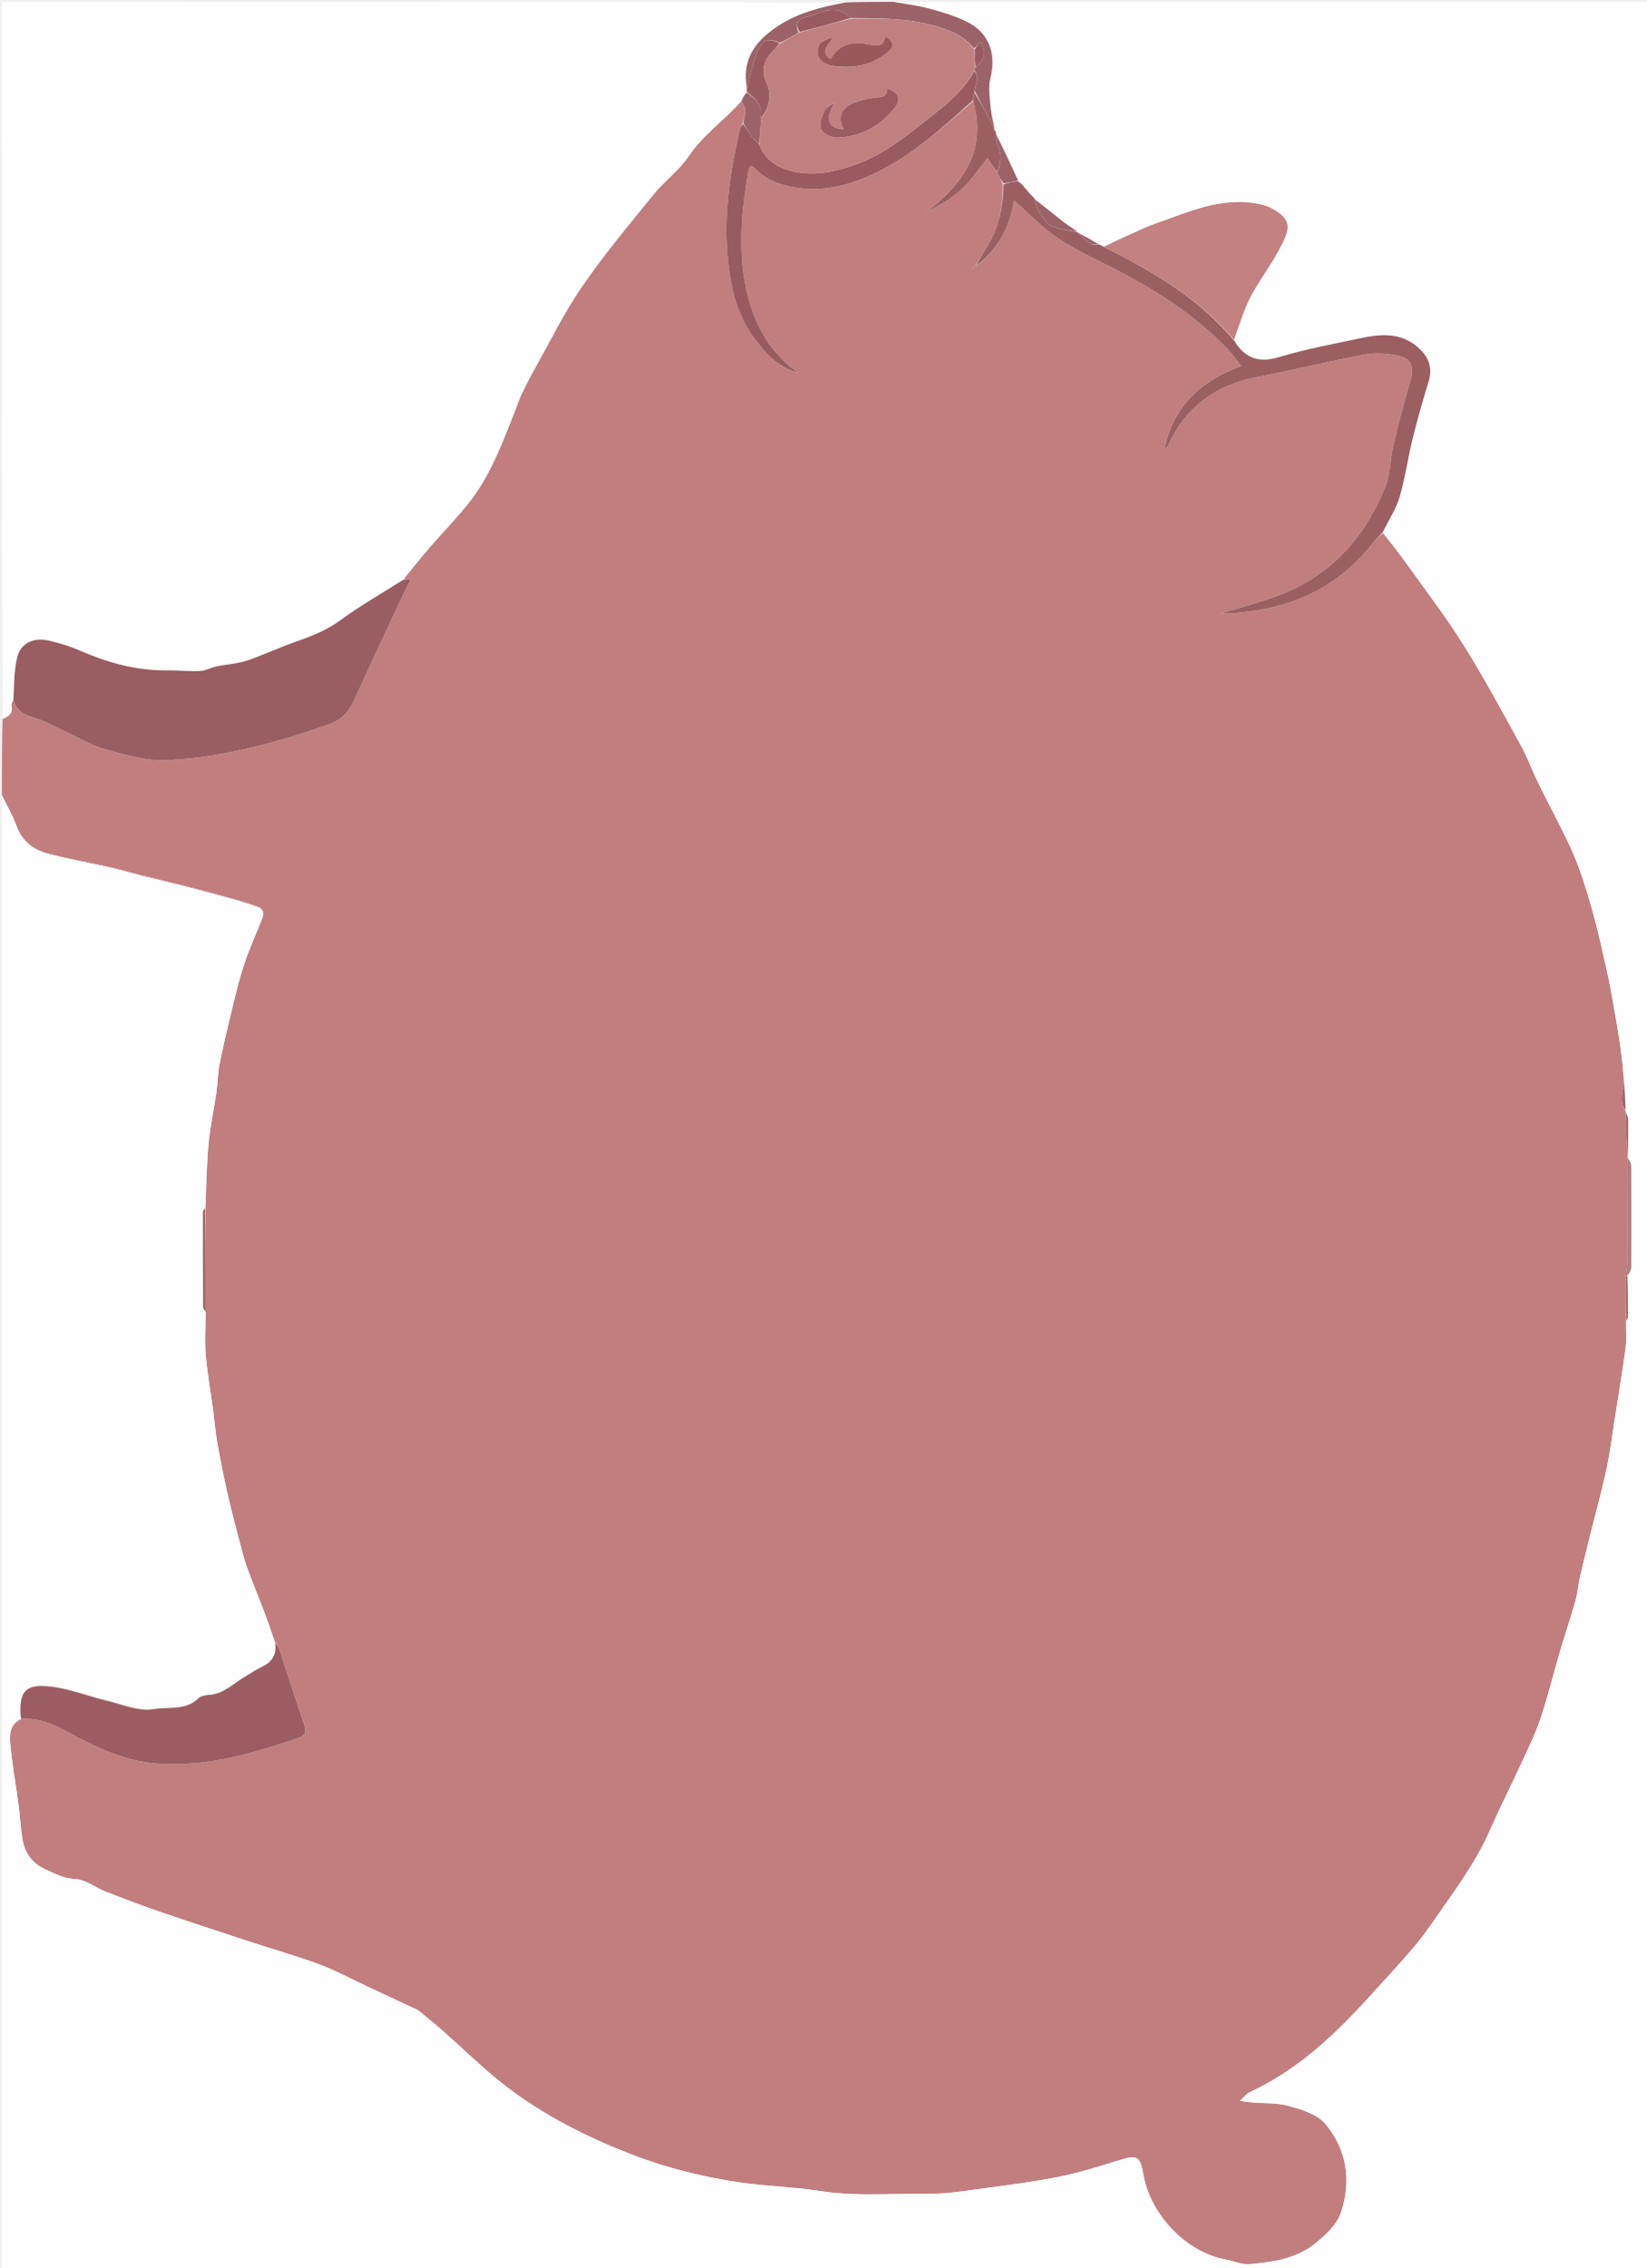
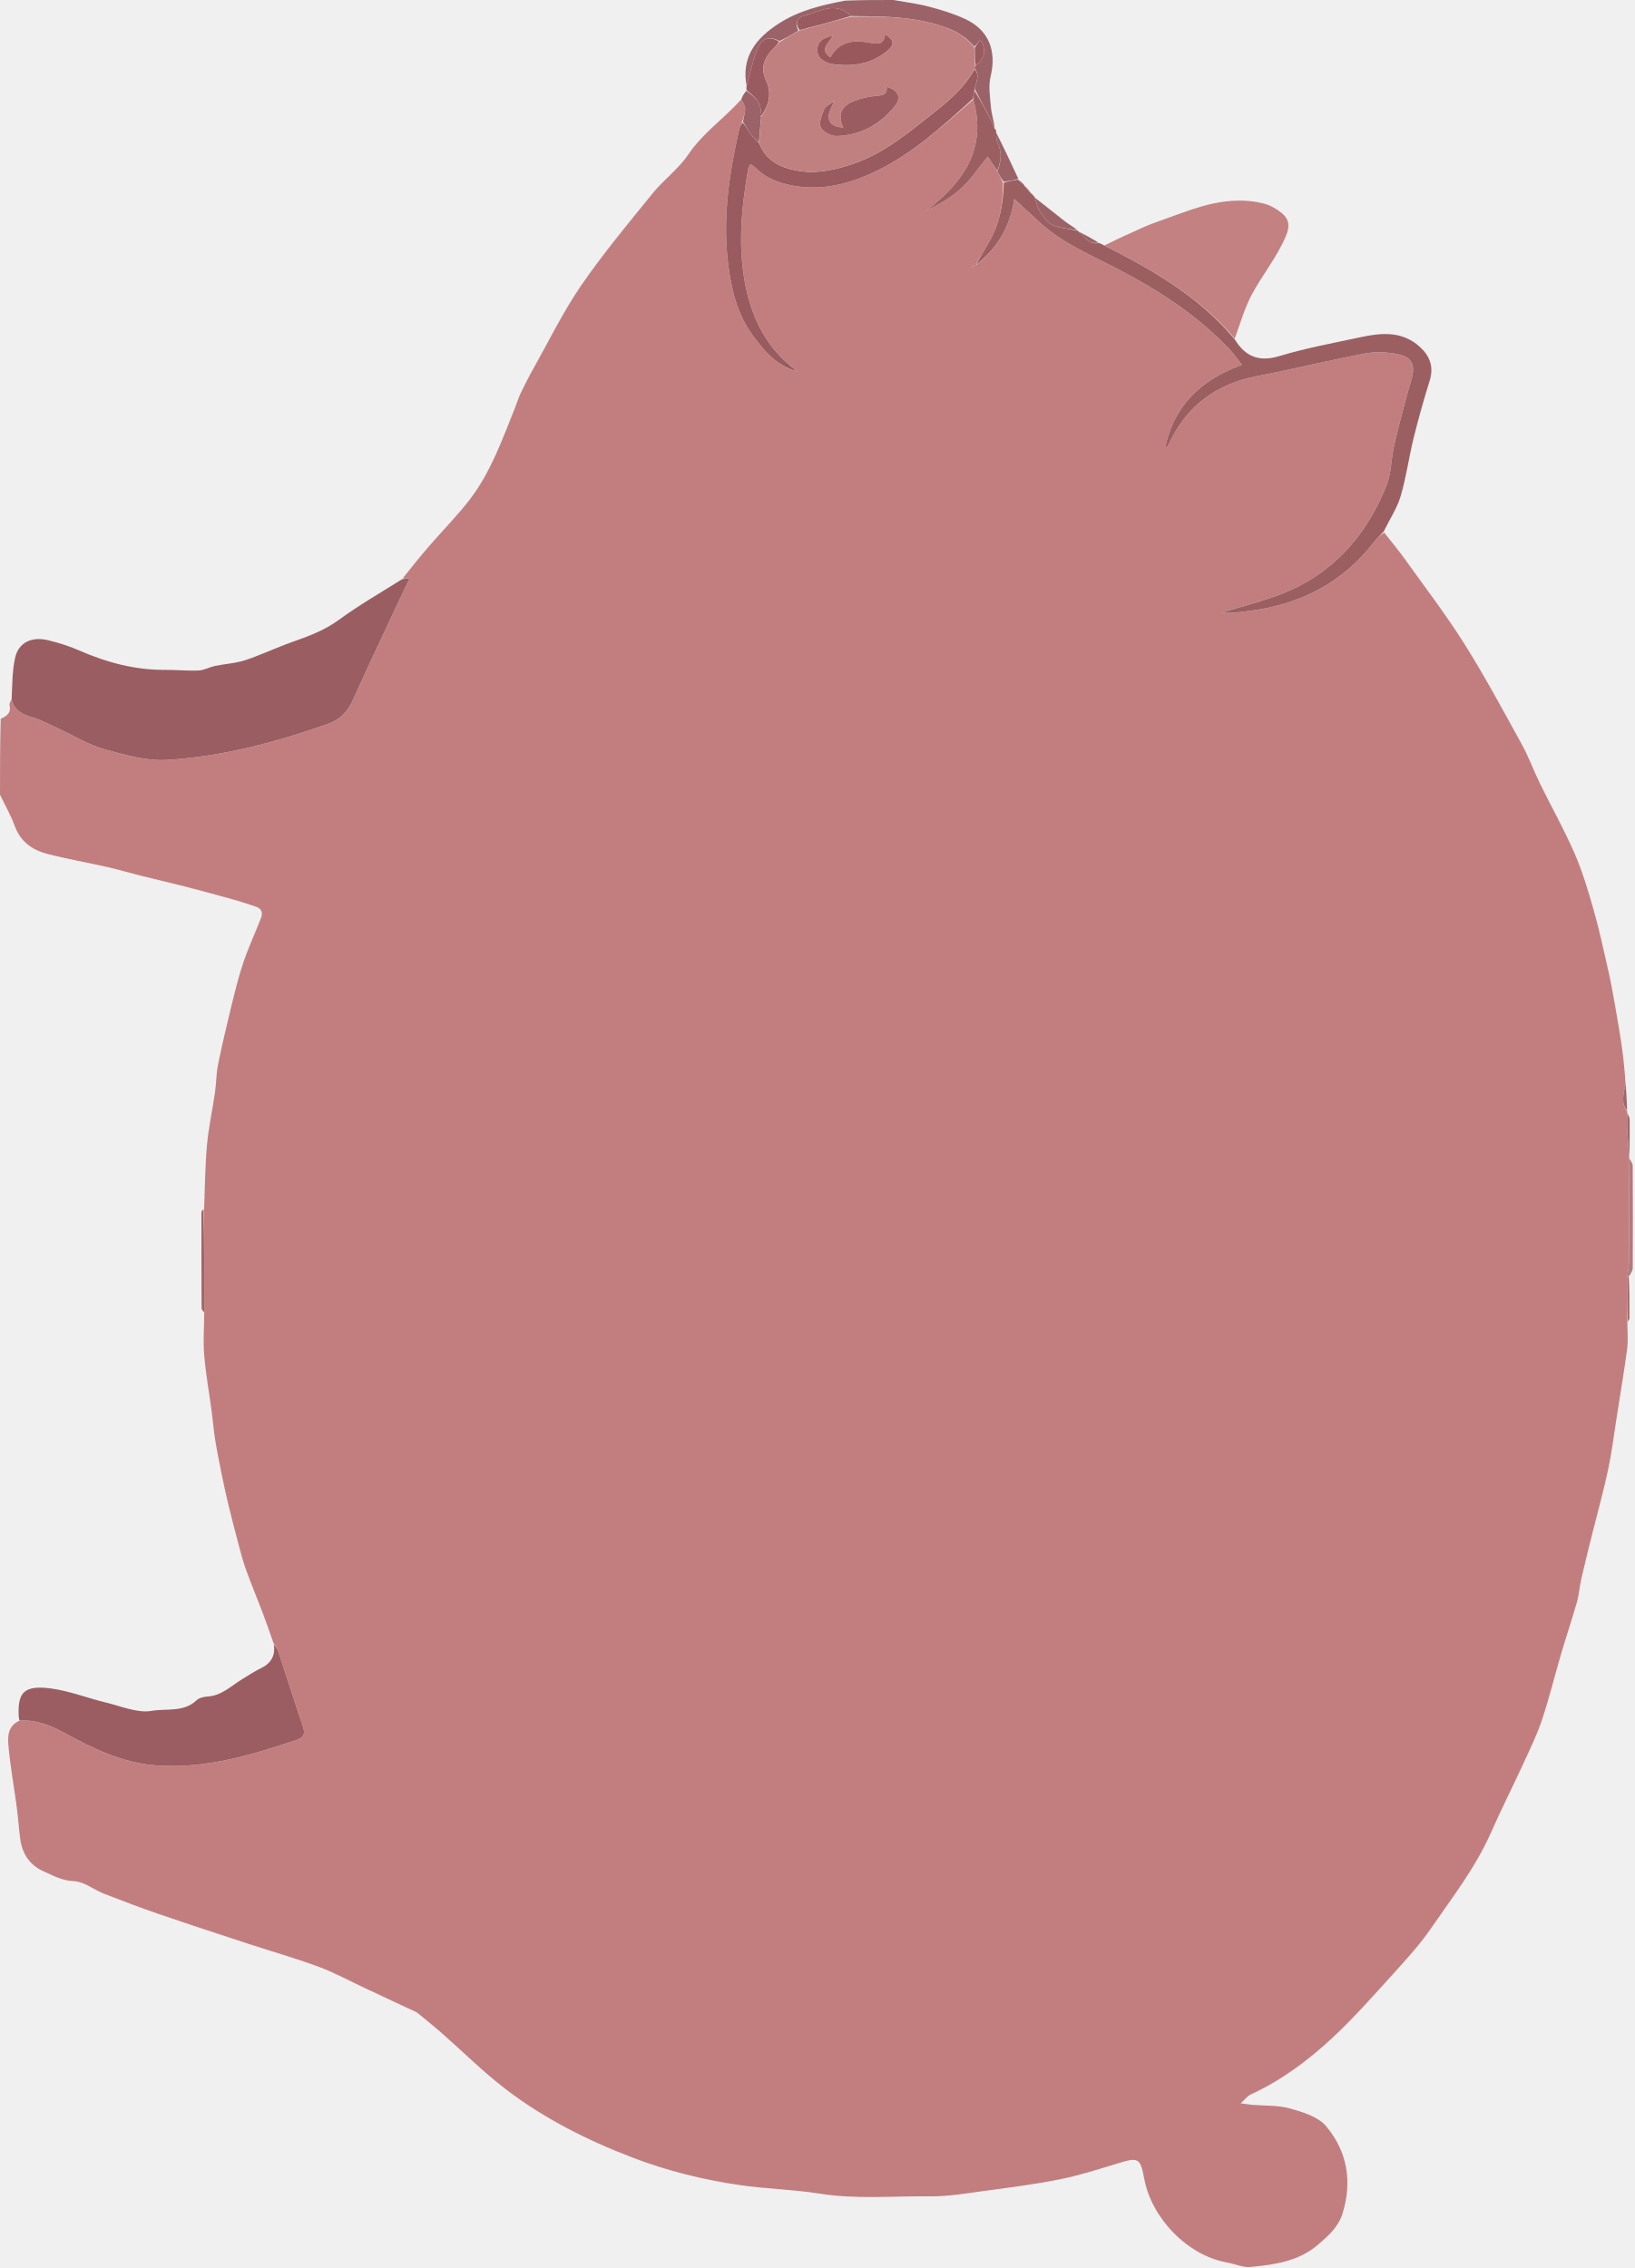
- <svg xmlns="http://www.w3.org/2000/svg" version="1.1" id="Layer_1" x="0px" y="0px" width="100%" viewBox="0 0 880 1212" enable-background="new 0 0 880 1212" xml:space="preserve">
+ <svg xmlns="http://www.w3.org/2000/svg" version="1.1" id="Layer_1" x="0px" y="0px" width="100%" viewBox="1 1 872 1210" enable-background="new 0 0 880 1212" xml:space="preserve">
  <path fill="#C27E7F" opacity="1" stroke="none" d=" M1,425   C1,411.646 1,398.292 1.38,384.464   C5.09,382.916 6.988,381.036 6.094,377.161   C5.877,376.221 6.621,375.059 7.206,374.216   C8.771,380.271 13.051,382.165 18.324,383.703   C23.536,385.224 28.384,388.005 33.368,390.286   C41.072,393.811 48.461,398.452 56.52,400.671   C67.482,403.688 79.085,407.087 90.175,406.41   C119.673,404.611 148.192,396.995 176.055,387.146   C182.362,384.917 186.473,380.617 189.255,374.427   C197.231,356.682 205.588,339.109 213.817,321.478   C215.605,317.647 217.482,313.857 219.539,309.592   C217.742,309.714 216.776,309.779 215.867,309.508   C220.587,303.553 225.161,297.861 229.93,292.337   C237.178,283.94 245.064,276.043 251.774,267.243   C262.958,252.577 269.023,235.214 275.823,218.294   C276.802,215.859 277.524,213.306 278.659,210.95   C280.811,206.483 283.048,202.047 285.478,197.727   C293.849,182.841 301.361,167.351 310.997,153.326   C322.716,136.269 336.05,120.294 349.104,104.191   C355.015,96.899 362.964,91.12 368.158,83.42   C375.9,71.941 387.241,64.251 396.435,54.008   C397.418,55.766 398.524,57.54 398.502,59.299   C398.474,61.535 397.533,63.76 396.782,66.291   C396.198,67.513 395.675,68.402 395.456,69.36   C390.148,92.643 386.518,116.092 389.222,140.069   C390.823,154.262 393.917,168.122 402.497,179.886   C408.566,188.208 415.323,196.12 425.995,199.117   C426.034,199.177 426.238,199.151 426.238,199.151   C426.238,199.151 426.046,198.965 425.853,198.694   C410.475,187.309 402.495,172.005 398.758,153.835   C394.445,132.859 396.491,112.156 400.028,91.419   C400.182,90.52 400.767,89.695 401.289,88.525   C402.363,89.274 403.26,89.714 403.915,90.388   C409.38,96.006 416.279,98.587 423.781,100.004   C439.745,103.019 454.502,99.029 468.683,92.136   C488.242,82.628 504.064,68.071 520.197,54.044   C527.607,80.69 514.763,98.299 495.108,113.406   C501.864,110.011 508.404,106.427 513.708,101.511   C519.06,96.551 523.187,90.269 527.88,84.53   C529.487,86.928 531.218,89.513 533.037,92.423   C534.099,94.499 535.073,96.25 536.037,98.456   C536.157,110.19 534.128,120.93 528.216,130.736   C526.016,134.386 523.951,138.118 521.57,141.913   C520.88,142.344 520.443,142.674 519.823,143.152   C519.409,143.516 519.204,143.754 518.994,144.032   C518.965,144.051 518.985,143.975 519.177,143.836   C519.617,143.497 519.825,143.262 520.281,142.954   C521.066,142.641 521.565,142.364 522.348,141.912   C533.308,132.971 539.833,121.714 542.073,107.148   C547.218,111.886 551.466,115.795 555.711,119.708   C567.422,130.502 581.96,136.637 595.836,143.792   C618.184,155.315 639.151,168.693 656.581,187.058   C658.91,189.512 660.839,192.348 663.474,195.662   C641.374,203.672 627.019,217.65 622.447,240.239   C623.466,239.654 624.136,238.757 624.595,237.763   C633.976,217.453 649.827,205.835 671.727,201.629   C690.982,197.93 710.039,193.188 729.308,189.576   C735.03,188.503 741.36,188.833 747.083,190.057   C754.601,191.664 756.035,196.362 753.85,203.734   C750.453,215.197 747.488,226.8 744.734,238.437   C743.054,245.539 743.281,253.282 740.635,259.935   C729.9,286.927 711.81,307.361 684.227,318.014   C673.581,322.125 662.407,324.868 652.418,327.943   C653.803,327.943 656.297,328.062 658.774,327.911   C661.427,327.748 664.066,327.341 666.709,327.023   C694.067,323.736 716.923,312.263 733.965,290.137   C735.447,288.213 737.343,286.609 739.346,285.109   C743.298,290.072 747.111,294.668 750.574,299.514   C761.284,314.504 772.526,329.172 782.314,344.748   C793.244,362.142 802.963,380.308 812.885,398.317   C816.547,404.964 819.126,412.198 822.476,419.028   C828.558,431.434 835.375,443.507 840.878,456.158   C845.133,465.942 848.221,476.289 851.145,486.58   C854.205,497.35 856.536,508.332 859.018,519.26   C860.347,525.113 861.393,531.033 862.436,536.946   C863.763,544.469 865.083,551.996 866.169,559.555   C867.079,565.893 867.649,572.279 868.122,579.008   C867.165,584.319 865.436,589.34 869.046,594.081   C869.151,594.184 869.073,594.466 869.034,594.97   C869,598.288 868.878,601.109 869.037,603.914   C869.322,608.968 869.775,614.014 870.091,618.966   C870.024,618.869 870.218,618.735 870.172,619.223   C870.082,637.864 870.076,656.016 869.951,674.168   C869.933,676.792 869.345,679.413 869.021,682.5   C869.041,690.713 869.063,698.461 869.106,706.663   C869.11,711.615 869.57,716.177 868.98,720.599   C867.342,732.88 865.285,745.104 863.36,757.345   C861.892,766.675 860.751,776.077 858.781,785.302   C856.356,796.661 853.203,807.864 850.4,819.143   C848.413,827.139 846.402,835.13 844.564,843.161   C843.607,847.342 843.335,851.698 842.169,855.81   C839.61,864.841 836.573,873.736 833.925,882.744   C830.448,894.57 827.531,906.576 823.656,918.266   C821.021,926.215 817.309,933.827 813.802,941.463   C808.063,953.954 801.829,966.223 796.292,978.801   C788.188,997.214 775.898,1012.979 764.652,1029.368   C758.678,1038.074 751.497,1046.012 744.375,1053.857   C733.593,1065.732 722.961,1077.843 711.208,1088.709   C698.339,1100.608 684.187,1111.074 668.056,1118.485   C666.439,1119.228 665.259,1120.92 662.806,1123.141   C665.852,1123.542 667.41,1123.807 668.979,1123.942   C675.74,1124.525 682.784,1124.082 689.191,1125.898   C696.027,1127.836 704.159,1130.299 708.391,1135.335   C719.688,1148.781 722.49,1164.883 717.109,1182.045   C714.844,1189.267 709.5,1193.886 704.086,1198.547   C693.712,1207.478 680.865,1209.246 668.035,1210.462   C663.993,1210.846 659.753,1208.785 655.566,1208.057   C634.455,1204.385 615.247,1184.383 611.355,1163.316   C609.291,1152.144 608.203,1151.823 597.139,1155.223   C586.875,1158.376 576.58,1161.646 566.075,1163.745   C552.677,1166.423 539.076,1168.141 525.521,1169.961   C516.033,1171.235 506.463,1172.896 496.95,1172.779   C477.384,1172.539 457.794,1174.453 438.222,1171.323   C424.09,1169.062 409.641,1168.822 395.471,1166.746   C375.949,1163.887 356.788,1159.132 338.336,1152.064   C314.097,1142.779 290.974,1131.132 270.361,1115.28   C258.535,1106.186 247.895,1095.554 236.657,1085.688   C232.347,1081.906 227.862,1078.322 223.437,1074.672   C223.067,1074.366 222.544,1074.246 222.093,1074.036   C213.42,1069.979 204.748,1065.92 196.074,1061.865   C187.673,1057.938 179.482,1053.446 170.817,1050.228   C158.576,1045.683 145.966,1042.138 133.547,1038.063   C117.526,1032.806 101.499,1027.563 85.551,1022.09   C75.819,1018.749 66.183,1015.111 56.599,1011.364   C51.096,1009.212 45.849,1004.827 40.365,1004.616   C34.077,1004.374 29.312,1001.62 24.203,999.35   C17.095,996.192 12.936,990.249 11.851,982.477   C11.027,976.578 10.665,970.616 9.88,964.711   C8.442,953.89 6.454,943.125 5.487,932.267   C5.051,927.364 5.15,921.705 11.481,918.954   C20.614,918.378 28.243,921.623 35.613,925.655   C50.749,933.934 66.302,941.407 83.728,942.805   C110.038,944.915 134.81,937.437 159.361,929.194   C163.141,927.925 163.898,925.869 162.562,921.99   C157.958,908.619 153.761,895.108 149.319,881.681   C148.878,880.35 147.818,879.224 146.916,877.641   C144.89,871.961 143.075,866.611 141.075,861.332   C138.087,853.445 134.793,845.669 131.968,837.725   C130.168,832.663 128.928,827.397 127.536,822.196   C125.958,816.299 124.429,810.388 122.996,804.454   C121.737,799.238 120.564,793.998 119.492,788.74   C118.171,782.267 116.862,775.785 115.798,769.267   C114.982,764.27 114.612,759.203 113.94,754.181   C112.601,744.159 110.794,734.179 109.94,724.118   C109.309,716.682 109.883,709.143 109.949,701.137   C109.965,682.36 109.953,664.097 109.905,645.377   C110.343,633.86 110.403,622.761 111.418,611.75   C112.28,602.399 114.335,593.162 115.682,583.849   C116.386,578.978 116.295,573.968 117.274,569.166   C119.471,558.38 121.991,547.655 124.613,536.962   C126.5,529.268 128.402,521.542 130.96,514.057   C133.677,506.107 137.264,498.458 140.286,490.606   C141.316,487.929 140.469,485.671 137.452,484.7   C133.665,483.481 129.91,482.148 126.081,481.079   C117.338,478.639 108.579,476.255 99.79,473.99   C92.126,472.014 84.403,470.273 76.725,468.351   C70.639,466.827 64.619,465.023 58.504,463.634   C47.736,461.188 36.83,459.301 26.148,456.537   C18.195,454.479 11.912,450.043 8.863,441.663   C6.772,435.916 3.657,430.541 1,425  M428.457,200.496   C428.457,200.496 428.509,200.478 428.457,200.496  M621.484,243.498   C621.484,243.498 621.511,243.487 621.484,243.498  z" />
-   <path fill="#FFFEFE" opacity="1" stroke="none" d=" M869.073,594.466   C869.073,594.466 869.151,594.184 869.068,593.623   C868.781,588.257 868.575,583.451 868.37,578.644   C867.649,572.279 867.079,565.893 866.169,559.555   C865.083,551.996 863.763,544.469 862.436,536.946   C861.393,531.033 860.347,525.113 859.018,519.26   C856.536,508.332 854.205,497.35 851.145,486.58   C848.221,476.289 845.133,465.942 840.878,456.158   C835.375,443.507 828.558,431.434 822.476,419.028   C819.126,412.198 816.547,404.964 812.885,398.317   C802.963,380.308 793.244,362.142 782.314,344.748   C772.526,329.172 761.284,314.504 750.574,299.514   C747.111,294.668 743.298,290.072 739.456,284.737   C742.295,278.014 746.236,272.188 748.141,265.758   C751.146,255.621 752.533,245.016 755.069,234.724   C757.609,224.417 760.505,214.183 763.652,204.044   C765.936,196.687 763.713,190.916 758.408,186.072   C749.055,177.531 737.947,178.484 726.795,180.889   C712.36,184.003 697.757,186.646 683.661,190.924   C672.633,194.271 665.326,191.333 659.652,181.631   C662.678,173.378 664.974,165.131 668.943,157.789   C674.658,147.217 682.415,137.895 687.099,126.538   C689.426,120.897 688.236,117.507 684.449,114.431   C681.705,112.201 678.259,110.372 674.838,109.523   C664.119,106.862 653.341,107.984 642.851,110.886   C635.355,112.96 628.085,115.862 620.735,118.452   C617.626,119.548 614.513,120.666 611.499,121.993   C604.251,125.184 597.059,128.503 589.536,131.57   C588.543,131.11 587.859,130.85 586.948,130.361   C583.134,128.116 579.547,126.101 575.969,124.056   C575.978,124.025 575.916,124.042 575.775,123.738   C573.314,121.899 570.883,120.507 568.696,118.802   C563.388,114.663 558.193,110.379 552.838,105.871   C552.122,105.068 551.52,104.547 550.823,103.716   C549.584,102.143 548.441,100.881 547.295,99.661   C547.292,99.703 547.378,99.705 547.262,99.41   C546.175,98.307 545.203,97.498 544.226,96.729   C544.221,96.768 544.3,96.775 544.24,96.424   C540.248,87.77 536.316,79.466 532.44,70.941   C532.444,70.393 532.272,70.152 531.959,69.573   C531.118,65.433 529.895,61.753 529.573,57.996   C529.11,52.586 528.184,46.846 529.434,41.73   C532.702,28.359 528.565,17.154 516.173,11.289   C510.061,8.397 503.457,6.392 496.901,4.636   C490.719,2.98 484.309,2.178 478,1   C612.315,1 746.631,1 880.973,1   C880.973,404.928 880.973,808.857 880.973,1212.892   C587.777,1212.892 294.555,1212.892 1,1212.892   C1,950.646 1,688.292 1,425.469   C3.657,430.541 6.772,435.916 8.863,441.663   C11.912,450.043 18.195,454.479 26.148,456.537   C36.83,459.301 47.736,461.188 58.504,463.634   C64.619,465.023 70.639,466.827 76.725,468.351   C84.403,470.273 92.126,472.014 99.79,473.99   C108.579,476.255 117.338,478.639 126.081,481.079   C129.91,482.148 133.665,483.481 137.452,484.7   C140.469,485.671 141.316,487.929 140.286,490.606   C137.264,498.458 133.677,506.107 130.96,514.057   C128.402,521.542 126.5,529.268 124.613,536.962   C121.991,547.655 119.471,558.38 117.274,569.166   C116.295,573.968 116.386,578.978 115.682,583.849   C114.335,593.162 112.28,602.399 111.418,611.75   C110.403,622.761 110.343,633.86 109.582,645.526   C109.004,646.692 108.457,647.253 108.456,647.814   C108.436,664.792 108.445,681.77 108.554,698.748   C108.56,699.718 109.444,700.683 109.92,701.65   C109.883,709.143 109.309,716.682 109.94,724.118   C110.794,734.179 112.601,744.159 113.94,754.181   C114.612,759.203 114.982,764.27 115.798,769.267   C116.862,775.785 118.171,782.267 119.492,788.74   C120.564,793.998 121.737,799.238 122.996,804.454   C124.429,810.388 125.958,816.299 127.536,822.196   C128.928,827.397 130.168,832.663 131.968,837.725   C134.793,845.669 138.087,853.445 141.075,861.332   C143.075,866.611 144.89,871.961 146.882,878.015   C148.142,883.934 145.504,888.48 140.473,890.862   C137.015,892.499 133.807,894.671 130.511,896.643   C124.464,900.261 119.37,905.678 111.654,906.125   C109.658,906.24 107.201,906.826 105.845,908.124   C99.026,914.655 89.821,912.383 82.028,913.745   C74.33,915.09 65.637,911.279 57.48,909.317   C47.811,906.992 38.385,903.248 28.608,901.877   C13.647,899.779 10.53,904.116 10.948,915.987   C10.983,916.986 11.007,917.986 11.036,918.985   C5.15,921.705 5.051,927.364 5.487,932.267   C6.454,943.125 8.442,953.89 9.88,964.711   C10.665,970.616 11.027,976.578 11.851,982.477   C12.936,990.249 17.095,996.192 24.203,999.35   C29.312,1001.62 34.077,1004.374 40.365,1004.616   C45.849,1004.827 51.096,1009.212 56.599,1011.364   C66.183,1015.111 75.819,1018.749 85.551,1022.09   C101.499,1027.563 117.526,1032.806 133.547,1038.063   C145.966,1042.138 158.576,1045.683 170.817,1050.228   C179.482,1053.446 187.673,1057.938 196.074,1061.865   C204.748,1065.92 213.42,1069.979 222.093,1074.036   C222.544,1074.246 223.067,1074.366 223.437,1074.672   C227.862,1078.322 232.347,1081.906 236.657,1085.688   C247.895,1095.554 258.535,1106.186 270.361,1115.28   C290.974,1131.132 314.097,1142.779 338.336,1152.064   C356.788,1159.132 375.949,1163.887 395.471,1166.746   C409.641,1168.822 424.09,1169.062 438.222,1171.323   C457.794,1174.453 477.384,1172.539 496.95,1172.779   C506.463,1172.896 516.033,1171.235 525.521,1169.961   C539.076,1168.141 552.677,1166.423 566.075,1163.745   C576.58,1161.646 586.875,1158.376 597.139,1155.223   C608.203,1151.823 609.291,1152.144 611.355,1163.316   C615.247,1184.383 634.455,1204.385 655.566,1208.057   C659.753,1208.785 663.993,1210.846 668.035,1210.462   C680.865,1209.246 693.712,1207.478 704.086,1198.547   C709.5,1193.886 714.844,1189.267 717.109,1182.045   C722.49,1164.883 719.688,1148.781 708.391,1135.335   C704.159,1130.299 696.027,1127.836 689.191,1125.898   C682.784,1124.082 675.74,1124.525 668.979,1123.942   C667.41,1123.807 665.852,1123.542 662.806,1123.141   C665.259,1120.92 666.439,1119.228 668.056,1118.485   C684.187,1111.074 698.339,1100.608 711.208,1088.709   C722.961,1077.843 733.593,1065.732 744.375,1053.857   C751.497,1046.012 758.678,1038.074 764.652,1029.368   C775.898,1012.979 788.188,997.214 796.292,978.801   C801.829,966.223 808.063,953.954 813.802,941.463   C817.309,933.827 821.021,926.215 823.656,918.266   C827.531,906.576 830.448,894.57 833.925,882.744   C836.573,873.736 839.61,864.841 842.169,855.81   C843.335,851.698 843.607,847.342 844.564,843.161   C846.402,835.13 848.413,827.139 850.4,819.143   C853.203,807.864 856.356,796.661 858.781,785.302   C860.751,776.077 861.892,766.675 863.36,757.345   C865.285,745.104 867.342,732.88 868.98,720.599   C869.57,716.177 869.11,711.615 869.385,706.557   C869.825,705.475 870.008,704.955 870.304,704.17   C870.33,703.167 870.243,702.427 870.234,701.245   C870.236,694.546 870.159,688.29 870.36,681.746   C871.098,680.142 871.955,678.828 871.962,677.509   C872.05,659.347 872.062,641.183 871.944,623.021   C871.934,621.588 870.819,620.163 870.218,618.735   C870.218,618.735 870.024,618.869 870.146,618.49   C870.306,611.535 870.417,604.957 870.324,598.382   C870.306,597.071 869.51,595.771 869.073,594.466  z" />
-   <path fill="#FFFFFF" opacity="1" stroke="none" d=" M396.056,54.018   C387.241,64.251 375.9,71.941 368.158,83.42   C362.964,91.12 355.015,96.899 349.104,104.191   C336.05,120.294 322.716,136.269 310.997,153.326   C301.361,167.351 293.849,182.841 285.478,197.727   C283.048,202.047 280.811,206.483 278.659,210.95   C277.524,213.306 276.802,215.859 275.823,218.294   C269.023,235.214 262.958,252.577 251.774,267.243   C245.064,276.043 237.178,283.94 229.93,292.337   C225.161,297.861 220.587,303.553 215.559,309.654   C204.021,317.257 192.458,323.845 181.806,331.671   C173.921,337.463 165.168,340.568 156.237,343.737   C151.232,345.513 146.371,347.691 141.414,349.606   C137.492,351.121 133.605,352.842 129.55,353.87   C125.071,355.006 120.389,355.318 115.851,356.254   C112.834,356.877 109.942,358.568 106.943,358.713   C101.151,358.993 95.32,358.335 89.508,358.391   C73.263,358.544 58.033,354.507 43.254,348.034   C37.958,345.714 32.345,343.956 26.719,342.59   C17.854,340.438 10.893,343.782 9.073,351.899   C7.466,359.066 7.573,366.618 6.922,374   C6.621,375.059 5.877,376.221 6.094,377.161   C6.988,381.036 5.09,382.916 1.38,383.996   C1,256.4 1,128.801 1,1   C151.021,1 301.042,1 451.328,1.344   C439.232,3.732 427.17,6.629 416.444,13.552   C404.263,21.414 396.27,31.378 399.202,47.344   C399.118,48.135 399.12,48.593 398.873,49.263   C397.768,50.989 396.912,52.503 396.056,54.018  z" />
+   <path fill="none" opacity="1" stroke="none" d=" M869.073,594.466   C869.073,594.466 869.151,594.184 869.068,593.623   C868.781,588.257 868.575,583.451 868.37,578.644   C867.649,572.279 867.079,565.893 866.169,559.555   C865.083,551.996 863.763,544.469 862.436,536.946   C861.393,531.033 860.347,525.113 859.018,519.26   C856.536,508.332 854.205,497.35 851.145,486.58   C848.221,476.289 845.133,465.942 840.878,456.158   C835.375,443.507 828.558,431.434 822.476,419.028   C819.126,412.198 816.547,404.964 812.885,398.317   C802.963,380.308 793.244,362.142 782.314,344.748   C772.526,329.172 761.284,314.504 750.574,299.514   C747.111,294.668 743.298,290.072 739.456,284.737   C742.295,278.014 746.236,272.188 748.141,265.758   C751.146,255.621 752.533,245.016 755.069,234.724   C757.609,224.417 760.505,214.183 763.652,204.044   C765.936,196.687 763.713,190.916 758.408,186.072   C749.055,177.531 737.947,178.484 726.795,180.889   C712.36,184.003 697.757,186.646 683.661,190.924   C672.633,194.271 665.326,191.333 659.652,181.631   C662.678,173.378 664.974,165.131 668.943,157.789   C674.658,147.217 682.415,137.895 687.099,126.538   C689.426,120.897 688.236,117.507 684.449,114.431   C681.705,112.201 678.259,110.372 674.838,109.523   C664.119,106.862 653.341,107.984 642.851,110.886   C635.355,112.96 628.085,115.862 620.735,118.452   C617.626,119.548 614.513,120.666 611.499,121.993   C604.251,125.184 597.059,128.503 589.536,131.57   C588.543,131.11 587.859,130.85 586.948,130.361   C583.134,128.116 579.547,126.101 575.969,124.056   C575.978,124.025 575.916,124.042 575.775,123.738   C573.314,121.899 570.883,120.507 568.696,118.802   C563.388,114.663 558.193,110.379 552.838,105.871   C552.122,105.068 551.52,104.547 550.823,103.716   C549.584,102.143 548.441,100.881 547.295,99.661   C547.292,99.703 547.378,99.705 547.262,99.41   C546.175,98.307 545.203,97.498 544.226,96.729   C544.221,96.768 544.3,96.775 544.24,96.424   C540.248,87.77 536.316,79.466 532.44,70.941   C532.444,70.393 532.272,70.152 531.959,69.573   C531.118,65.433 529.895,61.753 529.573,57.996   C529.11,52.586 528.184,46.846 529.434,41.73   C532.702,28.359 528.565,17.154 516.173,11.289   C510.061,8.397 503.457,6.392 496.901,4.636   C490.719,2.98 484.309,2.178 478,1   C612.315,1 746.631,1 880.973,1   C880.973,404.928 880.973,808.857 880.973,1212.892   C587.777,1212.892 294.555,1212.892 1,1212.892   C1,950.646 1,688.292 1,425.469   C3.657,430.541 6.772,435.916 8.863,441.663   C11.912,450.043 18.195,454.479 26.148,456.537   C36.83,459.301 47.736,461.188 58.504,463.634   C64.619,465.023 70.639,466.827 76.725,468.351   C84.403,470.273 92.126,472.014 99.79,473.99   C108.579,476.255 117.338,478.639 126.081,481.079   C129.91,482.148 133.665,483.481 137.452,484.7   C140.469,485.671 141.316,487.929 140.286,490.606   C137.264,498.458 133.677,506.107 130.96,514.057   C128.402,521.542 126.5,529.268 124.613,536.962   C121.991,547.655 119.471,558.38 117.274,569.166   C116.295,573.968 116.386,578.978 115.682,583.849   C114.335,593.162 112.28,602.399 111.418,611.75   C110.403,622.761 110.343,633.86 109.582,645.526   C109.004,646.692 108.457,647.253 108.456,647.814   C108.436,664.792 108.445,681.77 108.554,698.748   C108.56,699.718 109.444,700.683 109.92,701.65   C109.883,709.143 109.309,716.682 109.94,724.118   C110.794,734.179 112.601,744.159 113.94,754.181   C114.612,759.203 114.982,764.27 115.798,769.267   C116.862,775.785 118.171,782.267 119.492,788.74   C120.564,793.998 121.737,799.238 122.996,804.454   C124.429,810.388 125.958,816.299 127.536,822.196   C128.928,827.397 130.168,832.663 131.968,837.725   C134.793,845.669 138.087,853.445 141.075,861.332   C143.075,866.611 144.89,871.961 146.882,878.015   C148.142,883.934 145.504,888.48 140.473,890.862   C137.015,892.499 133.807,894.671 130.511,896.643   C124.464,900.261 119.37,905.678 111.654,906.125   C109.658,906.24 107.201,906.826 105.845,908.124   C99.026,914.655 89.821,912.383 82.028,913.745   C74.33,915.09 65.637,911.279 57.48,909.317   C47.811,906.992 38.385,903.248 28.608,901.877   C13.647,899.779 10.53,904.116 10.948,915.987   C10.983,916.986 11.007,917.986 11.036,918.985   C5.15,921.705 5.051,927.364 5.487,932.267   C6.454,943.125 8.442,953.89 9.88,964.711   C10.665,970.616 11.027,976.578 11.851,982.477   C12.936,990.249 17.095,996.192 24.203,999.35   C29.312,1001.62 34.077,1004.374 40.365,1004.616   C45.849,1004.827 51.096,1009.212 56.599,1011.364   C66.183,1015.111 75.819,1018.749 85.551,1022.09   C101.499,1027.563 117.526,1032.806 133.547,1038.063   C145.966,1042.138 158.576,1045.683 170.817,1050.228   C179.482,1053.446 187.673,1057.938 196.074,1061.865   C204.748,1065.92 213.42,1069.979 222.093,1074.036   C222.544,1074.246 223.067,1074.366 223.437,1074.672   C227.862,1078.322 232.347,1081.906 236.657,1085.688   C247.895,1095.554 258.535,1106.186 270.361,1115.28   C290.974,1131.132 314.097,1142.779 338.336,1152.064   C356.788,1159.132 375.949,1163.887 395.471,1166.746   C409.641,1168.822 424.09,1169.062 438.222,1171.323   C457.794,1174.453 477.384,1172.539 496.95,1172.779   C506.463,1172.896 516.033,1171.235 525.521,1169.961   C539.076,1168.141 552.677,1166.423 566.075,1163.745   C576.58,1161.646 586.875,1158.376 597.139,1155.223   C608.203,1151.823 609.291,1152.144 611.355,1163.316   C615.247,1184.383 634.455,1204.385 655.566,1208.057   C659.753,1208.785 663.993,1210.846 668.035,1210.462   C680.865,1209.246 693.712,1207.478 704.086,1198.547   C709.5,1193.886 714.844,1189.267 717.109,1182.045   C722.49,1164.883 719.688,1148.781 708.391,1135.335   C704.159,1130.299 696.027,1127.836 689.191,1125.898   C682.784,1124.082 675.74,1124.525 668.979,1123.942   C667.41,1123.807 665.852,1123.542 662.806,1123.141   C665.259,1120.92 666.439,1119.228 668.056,1118.485   C684.187,1111.074 698.339,1100.608 711.208,1088.709   C722.961,1077.843 733.593,1065.732 744.375,1053.857   C751.497,1046.012 758.678,1038.074 764.652,1029.368   C775.898,1012.979 788.188,997.214 796.292,978.801   C801.829,966.223 808.063,953.954 813.802,941.463   C817.309,933.827 821.021,926.215 823.656,918.266   C827.531,906.576 830.448,894.57 833.925,882.744   C836.573,873.736 839.61,864.841 842.169,855.81   C843.335,851.698 843.607,847.342 844.564,843.161   C846.402,835.13 848.413,827.139 850.4,819.143   C853.203,807.864 856.356,796.661 858.781,785.302   C860.751,776.077 861.892,766.675 863.36,757.345   C865.285,745.104 867.342,732.88 868.98,720.599   C869.57,716.177 869.11,711.615 869.385,706.557   C869.825,705.475 870.008,704.955 870.304,704.17   C870.33,703.167 870.243,702.427 870.234,701.245   C870.236,694.546 870.159,688.29 870.36,681.746   C871.098,680.142 871.955,678.828 871.962,677.509   C872.05,659.347 872.062,641.183 871.944,623.021   C871.934,621.588 870.819,620.163 870.218,618.735   C870.218,618.735 870.024,618.869 870.146,618.49   C870.306,611.535 870.417,604.957 870.324,598.382   C870.306,597.071 869.51,595.771 869.073,594.466  z" />
+   <path fill="none" opacity="1" stroke="none" d=" M396.056,54.018   C387.241,64.251 375.9,71.941 368.158,83.42   C362.964,91.12 355.015,96.899 349.104,104.191   C336.05,120.294 322.716,136.269 310.997,153.326   C301.361,167.351 293.849,182.841 285.478,197.727   C283.048,202.047 280.811,206.483 278.659,210.95   C277.524,213.306 276.802,215.859 275.823,218.294   C269.023,235.214 262.958,252.577 251.774,267.243   C245.064,276.043 237.178,283.94 229.93,292.337   C225.161,297.861 220.587,303.553 215.559,309.654   C204.021,317.257 192.458,323.845 181.806,331.671   C173.921,337.463 165.168,340.568 156.237,343.737   C151.232,345.513 146.371,347.691 141.414,349.606   C137.492,351.121 133.605,352.842 129.55,353.87   C125.071,355.006 120.389,355.318 115.851,356.254   C112.834,356.877 109.942,358.568 106.943,358.713   C101.151,358.993 95.32,358.335 89.508,358.391   C73.263,358.544 58.033,354.507 43.254,348.034   C37.958,345.714 32.345,343.956 26.719,342.59   C17.854,340.438 10.893,343.782 9.073,351.899   C7.466,359.066 7.573,366.618 6.922,374   C6.621,375.059 5.877,376.221 6.094,377.161   C6.988,381.036 5.09,382.916 1.38,383.996   C1,256.4 1,128.801 1,1   C151.021,1 301.042,1 451.328,1.344   C439.232,3.732 427.17,6.629 416.444,13.552   C404.263,21.414 396.27,31.378 399.202,47.344   C399.118,48.135 399.12,48.593 398.873,49.263   C397.768,50.989 396.912,52.503 396.056,54.018  z" />
  <path fill="#9B6368" opacity="1" stroke="none" d=" M399.289,47.011   C396.27,31.378 404.263,21.414 416.444,13.552   C427.17,6.629 439.232,3.732 451.796,1.344   C460.354,1 468.708,1 477.531,1   C484.309,2.178 490.719,2.98 496.901,4.636   C503.457,6.392 510.061,8.397 516.173,11.289   C528.565,17.154 532.702,28.359 529.434,41.73   C528.184,46.846 529.11,52.586 529.573,57.996   C529.895,61.753 531.118,65.433 531.648,69.391   C530.886,68.295 530.57,66.874 529.917,65.628   C526.999,60.058 523.986,54.538 521.042,48.622   C521.528,44.781 524.024,41.261 520.857,37.576   C520.987,36.827 521.059,36.397 521.471,35.912   C526.437,32.226 527.347,27.561 523.975,22.371   C522.883,23.699 521.898,24.898 520.653,25.889   C514.876,18.853 507.292,15.88 499.08,13.636   C484.564,9.671 469.789,9.728 454.861,9.58   C453.469,8.324 452.298,7.136 450.878,6.509   C443.356,3.184 436.792,7.757 429.932,9.414   C425.886,10.391 425.021,13.462 426.899,17.401   C423.511,19.447 420.35,21.245 416.845,22.9   C411.59,20.079 407.596,21.402 405.428,26.263   C403.463,30.667 402.38,35.472 400.997,40.127   C400.324,42.391 399.852,44.714 399.289,47.011  z" />
  <path fill="#9A5D61" opacity="1" stroke="none" d=" M7.206,374.216   C7.573,366.618 7.466,359.066 9.073,351.899   C10.893,343.782 17.854,340.438 26.719,342.59   C32.345,343.956 37.958,345.714 43.254,348.034   C58.033,354.507 73.263,358.544 89.508,358.391   C95.32,358.335 101.151,358.993 106.943,358.713   C109.942,358.568 112.834,356.877 115.851,356.254   C120.389,355.318 125.071,355.006 129.55,353.87   C133.605,352.842 137.492,351.121 141.414,349.606   C146.371,347.691 151.232,345.513 156.237,343.737   C165.168,340.568 173.921,337.463 181.806,331.671   C192.458,323.845 204.021,317.257 215.501,309.991   C216.776,309.779 217.742,309.714 219.539,309.592   C217.482,313.857 215.605,317.647 213.817,321.478   C205.588,339.109 197.231,356.682 189.255,374.427   C186.473,380.617 182.362,384.917 176.055,387.146   C148.192,396.995 119.673,404.611 90.175,406.41   C79.085,407.087 67.482,403.688 56.52,400.671   C48.461,398.452 41.072,393.811 33.368,390.286   C28.384,388.005 23.536,385.224 18.324,383.703   C13.051,382.165 8.771,380.271 7.206,374.216  z" />
  <path fill="#9B5D61" opacity="1" stroke="none" d=" M11.481,918.954   C11.007,917.986 10.983,916.986 10.948,915.987   C10.53,904.116 13.647,899.779 28.608,901.877   C38.385,903.248 47.811,906.992 57.48,909.317   C65.637,911.279 74.33,915.09 82.028,913.745   C89.821,912.383 99.026,914.655 105.845,908.124   C107.201,906.826 109.658,906.24 111.654,906.125   C119.37,905.678 124.464,900.261 130.511,896.643   C133.807,894.671 137.015,892.499 140.473,890.862   C145.504,888.48 148.142,883.934 147.012,878.378   C147.818,879.224 148.878,880.35 149.319,881.681   C153.761,895.108 157.958,908.619 162.562,921.99   C163.898,925.869 163.141,927.925 159.361,929.194   C134.81,937.437 110.038,944.915 83.728,942.805   C66.302,941.407 50.749,933.934 35.613,925.655   C28.243,921.623 20.614,918.378 11.481,918.954  z" />
  <path fill="#9B5F62" opacity="1" stroke="none" d=" M659.669,182.042   C665.326,191.333 672.633,194.271 683.661,190.924   C697.757,186.646 712.36,184.003 726.795,180.889   C737.947,178.484 749.055,177.531 758.408,186.072   C763.713,190.916 765.936,196.687 763.652,204.044   C760.505,214.183 757.609,224.417 755.069,234.724   C752.533,245.016 751.146,255.621 748.141,265.758   C746.236,272.188 742.295,278.014 739.157,284.484   C737.343,286.609 735.447,288.213 733.965,290.137   C716.923,312.263 694.067,323.736 666.709,327.023   C664.066,327.341 661.427,327.748 658.774,327.911   C656.297,328.062 653.803,327.943 652.418,327.943   C662.407,324.868 673.581,322.125 684.227,318.014   C711.81,307.361 729.9,286.927 740.635,259.935   C743.281,253.282 743.054,245.539 744.734,238.437   C747.488,226.8 750.453,215.197 753.85,203.734   C756.035,196.362 754.601,191.664 747.083,190.057   C741.36,188.833 735.03,188.503 729.308,189.576   C710.039,193.188 690.982,197.93 671.727,201.629   C649.827,205.835 633.976,217.453 624.595,237.763   C624.136,238.757 623.466,239.654 622.447,240.239   C627.019,217.65 641.374,203.672 663.474,195.662   C660.839,192.348 658.91,189.512 656.581,187.058   C639.151,168.693 618.184,155.315 595.836,143.792   C581.96,136.637 567.422,130.502 555.711,119.708   C551.466,115.795 547.218,111.886 542.073,107.148   C539.833,121.714 533.308,132.971 522.288,141.842   C521.945,141.948 521.824,141.812 521.824,141.812   C523.951,138.118 526.016,134.386 528.216,130.736   C534.128,120.93 536.157,110.19 536.451,98.451   C539.35,97.585 541.825,97.18 544.3,96.775   C544.3,96.775 544.221,96.768 544.266,97.083   C545.333,98.167 546.355,98.936 547.378,99.705   C547.378,99.705 547.292,99.703 547.308,100.014   C548.522,101.559 549.72,102.793 550.919,104.027   C551.52,104.547 552.122,105.068 552.937,106.194   C553.946,109.085 554.337,111.638 555.634,113.591   C557.467,116.353 559.511,119.69 562.292,120.942   C566.456,122.815 571.339,123.088 575.916,124.042   C575.916,124.042 575.978,124.025 576.077,124.377   C579.673,126.999 581.765,131.909 587.176,130.591   C587.859,130.85 588.543,131.11 589.737,131.809   C616.135,145.017 640.868,159.394 659.669,182.042  z" />
  <path fill="#995B5F" opacity="1" stroke="none" d=" M520.799,37.896   C524.024,41.261 521.528,44.781 520.859,48.923   C520.425,50.962 520.209,52.323 519.992,53.684   C504.064,68.071 488.242,82.628 468.683,92.136   C454.502,99.029 439.745,103.019 423.781,100.004   C416.279,98.587 409.38,96.006 403.915,90.388   C403.26,89.714 402.363,89.274 401.289,88.525   C400.767,89.695 400.182,90.52 400.028,91.419   C396.491,112.156 394.445,132.859 398.758,153.835   C402.495,172.005 410.475,187.309 425.83,198.716   C426,199.009 425.957,199.057 425.957,199.057   C415.323,196.12 408.566,188.208 402.497,179.886   C393.917,168.122 390.823,154.262 389.222,140.069   C386.518,116.092 390.148,92.643 395.456,69.36   C395.675,68.402 396.198,67.513 397.139,66.355   C398.937,68.292 400.002,70.591 401.465,72.601   C402.672,74.258 404.349,75.571 405.938,77.373   C409.534,86.676 417.021,90.267 425.685,91.946   C436.299,94.004 446.493,91.68 456.491,88.239   C473.384,82.425 486.619,70.872 500.344,60.116   C508.358,53.836 515.85,47.022 520.799,37.896  z" />
  <path fill="#9B5F62" opacity="1" stroke="none" d=" M520.197,54.044   C520.209,52.323 520.425,50.962 520.824,49.3   C523.986,54.538 526.999,60.058 529.917,65.628   C530.57,66.874 530.886,68.295 531.668,69.817   C532.272,70.152 532.444,70.393 532.37,71.395   C532.491,73.676 532.371,75.46 533.05,76.854   C535.563,82.011 535.137,87.032 532.95,92.098   C531.218,89.513 529.487,86.928 527.88,84.53   C523.187,90.269 519.06,96.551 513.708,101.511   C508.404,106.427 501.864,110.011 495.108,113.406   C514.763,98.299 527.607,80.69 520.197,54.044  z" />
  <path fill="#9B6368" opacity="1" stroke="none" d=" M405.818,77.037   C404.349,75.571 402.672,74.258 401.465,72.601   C400.002,70.591 398.937,68.292 397.342,66.054   C397.533,63.76 398.474,61.535 398.502,59.299   C398.524,57.54 397.418,55.766 396.435,54.008   C396.912,52.503 397.768,50.989 399.145,49.446   C403.637,52.755 407.797,55.985 406.583,62.154   C406.534,62.401 406.878,62.725 407.011,63.435   C406.594,68.25 406.206,72.643 405.818,77.037  z" />
  <path fill="#9B6368" opacity="1" stroke="none" d=" M533.037,92.423   C535.137,87.032 535.563,82.011 533.05,76.854   C532.371,75.46 532.491,73.676 532.315,71.617   C536.316,79.466 540.248,87.77 544.24,96.424   C541.825,97.18 539.35,97.585 536.461,97.995   C535.073,96.25 534.099,94.499 533.037,92.423  z" />
  <path fill="#B07C7D" opacity="1" stroke="none" d=" M870.172,619.223   C870.819,620.163 871.934,621.588 871.944,623.021   C872.062,641.183 872.05,659.347 871.962,677.509   C871.955,678.828 871.098,680.142 870.094,681.744   C869.375,682.032 869.198,682.034 869.022,682.035   C869.345,679.413 869.933,676.792 869.951,674.168   C870.076,656.016 870.082,637.864 870.172,619.223  z" />
  <path fill="#A06566" opacity="1" stroke="none" d=" M109.949,701.137   C109.444,700.683 108.56,699.718 108.554,698.748   C108.445,681.77 108.436,664.792 108.456,647.814   C108.457,647.253 109.004,646.692 109.618,645.983   C109.953,664.097 109.965,682.36 109.949,701.137  z" />
  <path fill="#A06869" opacity="1" stroke="none" d=" M868.122,579.008   C868.575,583.451 868.781,588.257 868.964,593.521   C865.436,589.34 867.165,584.319 868.122,579.008  z" />
  <path fill="#A06869" opacity="1" stroke="none" d=" M869.034,594.97   C869.51,595.771 870.306,597.071 870.324,598.382   C870.417,604.957 870.306,611.535 870.213,618.587   C869.775,614.014 869.322,608.968 869.037,603.914   C868.878,601.109 869,598.288 869.034,594.97  z" />
  <path fill="#A06565" opacity="1" stroke="none" d=" M869.021,682.5   C869.198,682.034 869.375,682.032 869.817,682.032   C870.159,688.29 870.236,694.546 870.173,701.702   C870.086,703.213 870.139,703.823 870.191,704.434   C870.008,704.955 869.825,705.475 869.363,706.103   C869.063,698.461 869.041,690.713 869.021,682.5  z" />
  <path fill="#9B5F62" opacity="1" stroke="none" d=" M520.007,143.004   C520.443,142.674 520.88,142.344 521.57,141.913   C521.824,141.812 521.945,141.948 522.004,142.018   C521.565,142.364 521.066,142.641 520.283,142.959   C520,143 520.007,143.004 520.007,143.004  z" />
  <path fill="#9B5F62" opacity="1" stroke="none" d=" M519.997,142.995   C519.825,143.262 519.617,143.497 519.185,143.847   C519.002,143.997 519.024,144.013 519.024,144.013   C519.204,143.754 519.409,143.516 519.823,143.152   C520.007,143.004 520,143 519.997,142.995  z" />
  <path fill="#9B5F62" opacity="1" stroke="none" d=" M518.994,143.986   C518.985,143.975 518.965,144.051 518.994,144.032   C519.024,144.013 519.002,143.997 518.994,143.986  z" />
  <path fill="#995B5F" opacity="1" stroke="none" d=" M426.023,198.987   C426.046,198.965 426.238,199.151 426.238,199.151   C426.238,199.151 426.034,199.177 425.995,199.117   C425.957,199.057 426,199.009 426.023,198.987  z" />
  <path fill="#995B5F" opacity="1" stroke="none" d=" M428.483,200.487   C428.509,200.478 428.457,200.496 428.483,200.487  z" />
  <path fill="#9B5F62" opacity="1" stroke="none" d=" M621.498,243.493   C621.511,243.487 621.484,243.498 621.498,243.493  z" />
  <path fill="#C38181" opacity="1" stroke="none" d=" M659.652,181.631   C640.868,159.394 616.135,145.017 590.047,132.01   C597.059,128.503 604.251,125.184 611.499,121.993   C614.513,120.666 617.626,119.548 620.735,118.452   C628.085,115.862 635.355,112.96 642.851,110.886   C653.341,107.984 664.119,106.862 674.838,109.523   C678.259,110.372 681.705,112.201 684.449,114.431   C688.236,117.507 689.426,120.897 687.099,126.538   C682.415,137.895 674.658,147.217 668.943,157.789   C664.974,165.131 662.678,173.378 659.652,181.631  z" />
  <path fill="#9B6368" opacity="1" stroke="none" d=" M575.775,123.738   C571.339,123.088 566.456,122.815 562.292,120.942   C559.511,119.69 557.467,116.353 555.634,113.591   C554.337,111.638 553.946,109.085 553.051,106.477   C558.193,110.379 563.388,114.663 568.696,118.802   C570.883,120.507 573.314,121.899 575.775,123.738  z" />
  <path fill="#9B6368" opacity="1" stroke="none" d=" M586.948,130.361   C581.765,131.909 579.673,126.999 576.068,124.408   C579.547,126.101 583.134,128.116 586.948,130.361  z" />
  <path fill="#9B6368" opacity="1" stroke="none" d=" M550.823,103.716   C549.72,102.793 548.522,101.559 547.311,99.972   C548.441,100.881 549.584,102.143 550.823,103.716  z" />
  <path fill="#9B6368" opacity="1" stroke="none" d=" M547.262,99.41   C546.355,98.936 545.333,98.167 544.271,97.043   C545.203,97.498 546.175,98.307 547.262,99.41  z" />
  <path fill="#B07C7D" opacity="1" stroke="none" d=" M870.304,704.17   C870.139,703.823 870.086,703.213 870.095,702.145   C870.243,702.427 870.33,703.167 870.304,704.17  z" />
  <path fill="#995B5F" opacity="1" stroke="none" d=" M407.039,63.013   C406.878,62.725 406.534,62.401 406.583,62.154   C407.797,55.985 403.637,52.755 399.394,49.234   C399.12,48.593 399.118,48.135 399.202,47.344   C399.852,44.714 400.324,42.391 400.997,40.127   C402.38,35.472 403.463,30.667 405.428,26.263   C407.596,21.402 411.59,20.079 416.633,23.169   C415.61,24.772 414.457,25.965 413.305,27.159   C408.542,32.098 406.485,37.275 409.75,44.225   C412.803,50.726 411.178,57.211 407.039,63.013  z" />
  <path fill="#C18080" opacity="1" stroke="none" d=" M407.011,63.435   C411.178,57.211 412.803,50.726 409.75,44.225   C406.485,37.275 408.542,32.098 413.305,27.159   C414.457,25.965 415.61,24.772 416.976,23.31   C420.35,21.245 423.511,19.447 427.264,17.329   C436.893,14.64 445.93,12.273 454.967,9.906   C469.789,9.728 484.564,9.671 499.08,13.636   C507.292,15.88 514.876,18.853 520.71,26.274   C521.06,29.9 521.095,32.934 521.13,35.968   C521.059,36.397 520.987,36.827 520.857,37.576   C515.85,47.022 508.358,53.836 500.344,60.116   C486.619,70.872 473.384,82.425 456.491,88.239   C446.493,91.68 436.299,94.004 425.685,91.946   C417.021,90.267 409.534,86.676 405.938,77.373   C406.206,72.643 406.594,68.25 407.011,63.435  M445.325,55.156   C443.702,56.548 441.351,57.637 440.619,59.399   C439.363,62.425 437.702,66.541 438.844,68.95   C439.99,71.368 444.4,73.669 447.301,73.576   C460.133,73.163 470.667,67.35 478.552,57.291   C481.97,52.932 480.007,48.952 474.03,47.378   C474.425,52.031 471.343,51.816 467.994,52.185   C463.928,52.633 459.771,53.57 456.006,55.141   C449.414,57.893 447.855,62.696 450.799,69.04   C443.78,68.741 441.308,64.765 444.306,58.599   C444.885,57.408 445.449,56.21 446.132,54.967   C446.132,54.967 445.988,54.984 445.325,55.156  M444.654,35.156   C455.654,36.847 465.944,35.217 474.629,27.849   C478.392,24.656 477.725,21.888 473.048,19.382   C472.666,25.427 468.389,24.468 464.7,23.771   C456.202,22.166 448.763,23.078 443.926,31.578   C437.591,27.166 443.477,23.978 445.174,20.004   C440.776,21.255 437.311,22.462 437.021,27.003   C436.718,31.752 439.957,33.697 444.654,35.156  M447.936,19.55   C447.936,19.55 447.906,19.477 447.936,19.55  M448.487,53.473   C448.487,53.473 448.506,53.512 448.487,53.473  z" />
  <path fill="#995B5F" opacity="1" stroke="none" d=" M454.861,9.58   C445.93,12.273 436.893,14.64 427.49,17.079   C425.021,13.462 425.886,10.391 429.932,9.414   C436.792,7.757 443.356,3.184 450.878,6.509   C452.298,7.136 453.469,8.324 454.861,9.58  z" />
  <path fill="#995B5F" opacity="1" stroke="none" d=" M521.471,35.912   C521.095,32.934 521.06,29.9 520.969,26.481   C521.898,24.898 522.883,23.699 523.975,22.371   C527.347,27.561 526.437,32.226 521.471,35.912  z" />
  <path fill="#9B5C61" opacity="1" stroke="none" d=" M446.021,55.015   C445.449,56.21 444.885,57.408 444.306,58.599   C441.308,64.765 443.78,68.741 450.799,69.04   C447.855,62.696 449.414,57.893 456.006,55.141   C459.771,53.57 463.928,52.633 467.994,52.185   C471.343,51.816 474.425,52.031 474.03,47.378   C480.007,48.952 481.97,52.932 478.552,57.291   C470.667,67.35 460.133,73.163 447.301,73.576   C444.4,73.669 439.99,71.368 438.844,68.95   C437.702,66.541 439.363,62.425 440.619,59.399   C441.351,57.637 443.702,56.548 445.663,55.078   C446.002,55.001 446.021,55.015 446.021,55.015  z" />
  <path fill="#99595C" opacity="1" stroke="none" d=" M444.256,35.058   C439.957,33.697 436.718,31.752 437.021,27.003   C437.311,22.462 440.776,21.255 445.174,20.004   C443.477,23.978 437.591,27.166 443.926,31.578   C448.763,23.078 456.202,22.166 464.7,23.771   C468.389,24.468 472.666,25.427 473.048,19.382   C477.725,21.888 478.392,24.656 474.629,27.849   C465.944,35.217 455.654,36.847 444.256,35.058  z" />
  <path fill="#99595C" opacity="1" stroke="none" d=" M447.921,19.514   C447.906,19.477 447.936,19.55 447.921,19.514  z" />
  <path fill="#9B5C61" opacity="1" stroke="none" d=" M448.496,53.493   C448.506,53.512 448.487,53.473 448.496,53.493  z" />
  <path fill="#9B5C61" opacity="1" stroke="none" d=" M445.995,54.992   C445.988,54.984 446.132,54.967 446.076,54.991   C446.021,55.015 446.002,55.001 445.995,54.992  z" />
</svg>
